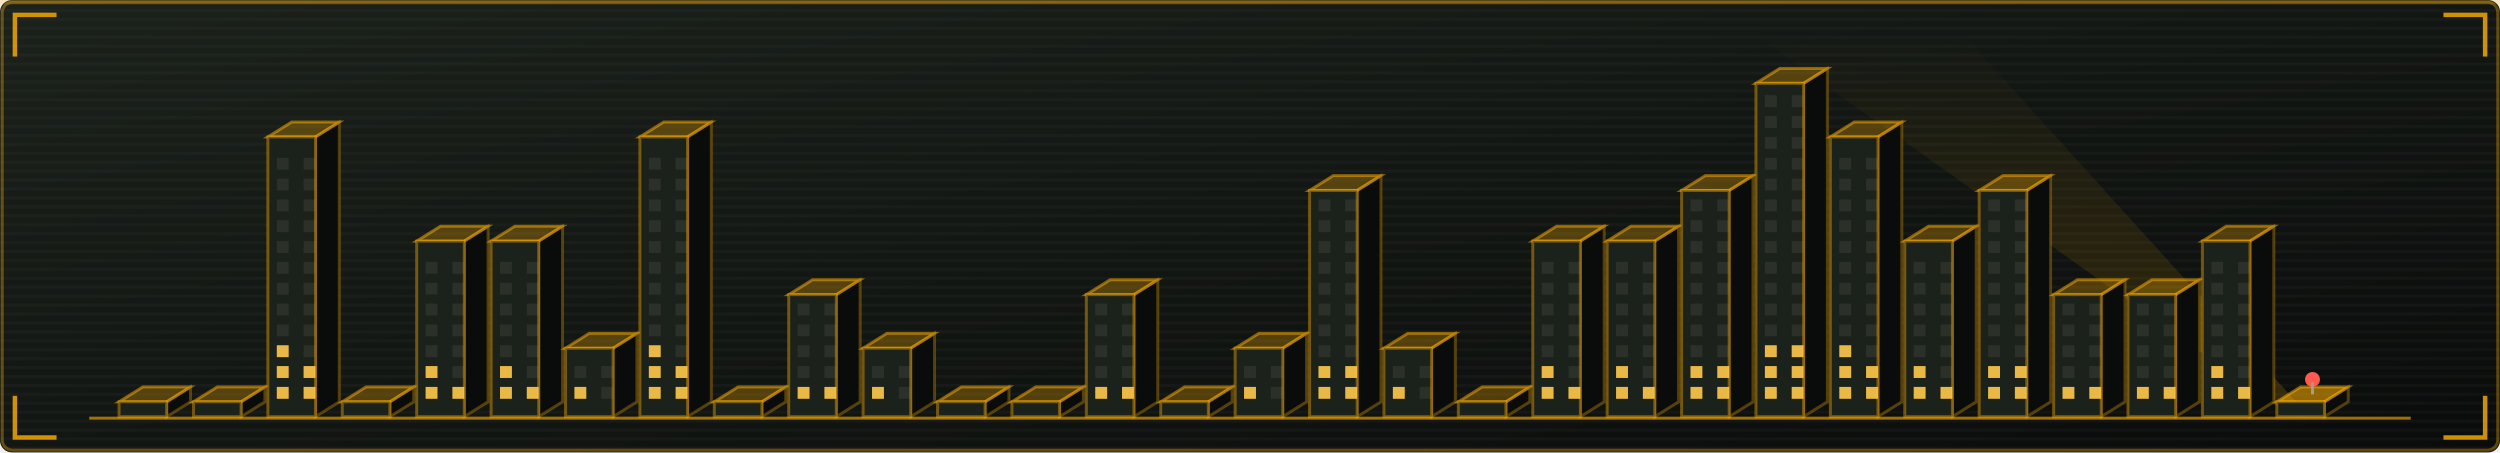
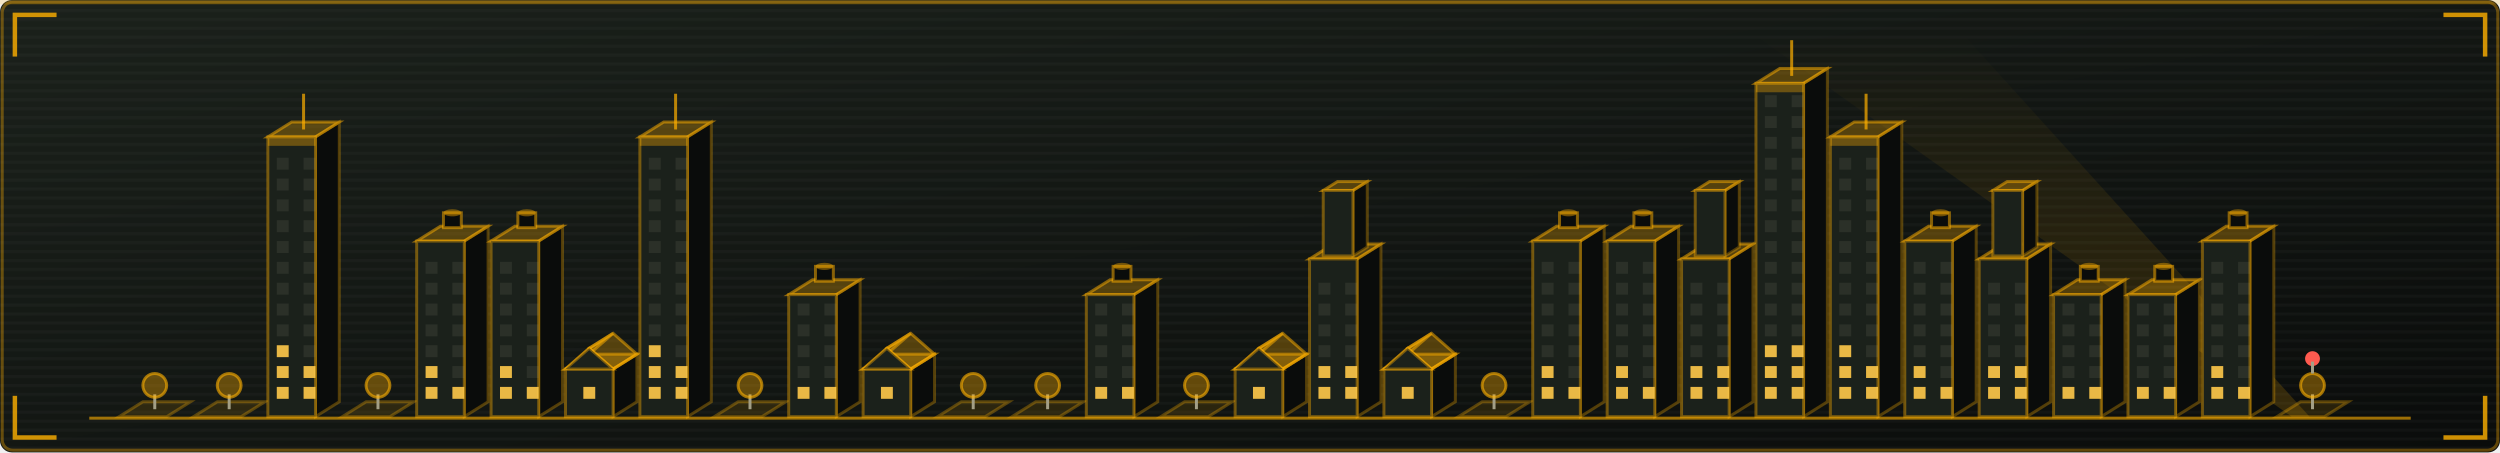
<svg xmlns="http://www.w3.org/2000/svg" viewBox="0 0 840 152" width="840" height="152" role="img" aria-labelledby="skyt skyd">
  <defs>
    <linearGradient id="skybg" x1="0" y1="0" x2="1" y2="1">
      <stop offset="0" stop-color="#1b211b" />
      <stop offset="1" stop-color="#0a0c0b" />
    </linearGradient>
  </defs>
  <style>
    .mono{font-family:ui-monospace,SFMono-Regular,Menlo,Consolas,"DejaVu Sans Mono",monospace}
    .lbl{font-size:9.5px;letter-spacing:1.6px;fill:#a39f86}
    .big{font-size:31px;font-weight:700;fill:#ece6d4}
    .med{font-size:15px;font-weight:700;fill:#ece6d4}
    .sm{font-size:11px;fill:#ece6d4}
    .dim{font-size:11px;fill:#a39f86}
    
    .pulse{animation:pulse 3.4s ease-in-out infinite}
    @keyframes pulse{0%,100%{opacity:1}50%{opacity:.62}}
    .win{fill:#a39f86;fill-opacity:0.12}
    .on{fill:#ffc94a;fill-opacity:0.9}
    
    .tw{animation:rise 1.1s cubic-bezier(.2,.8,.2,1) both;transform-box:fill-box;transform-origin:50% 100%}
    .fl{animation:flick 3.2s steps(1) infinite}
    .beacon{animation:blinkb 1.3s ease-in-out infinite}
    @keyframes rise{from{transform:scaleY(0.02);opacity:0}to{transform:scaleY(1);opacity:1}}
    @keyframes flick{0%,70%{fill-opacity:.9}72%,78%{fill-opacity:.15}80%,100%{fill-opacity:.9}}
    @keyframes blinkb{0%,100%{opacity:1}50%{opacity:.1}}
</style>
  <rect width="840" height="152" rx="4" fill="url(#skybg)" />
  <rect x="0.75" y="0.75" width="838.5" height="150.5" rx="3.5" fill="none" stroke="#ffb000" stroke-opacity="0.35" />
  <defs>
    <pattern id="skyscan" width="4" height="3" patternUnits="userSpaceOnUse">
      <rect width="4" height="1" fill="#ffffff" opacity="0.025" />
    </pattern>
  </defs>
  <rect width="840" height="152" rx="4" fill="url(#skyscan)" />
  <rect x="0" y="0" width="840" height="1.5" fill="#ffb000" opacity="0.18">
    <animate attributeName="y" values="0;152;152" keyTimes="0;0.6;1" dur="7s" repeatCount="indefinite" />
  </rect>
  <path d="M5 19V5H19M821 5H835V19M835 133V147H821M19 147H5V133" fill="none" stroke="#ffb000" stroke-width="1.5" stroke-opacity="0.8" />
  <defs>
    <linearGradient id="skyBeam" x1="0" y1="1" x2="0" y2="0">
      <stop offset="0" stop-color="#ffb000" stop-opacity="0.35" />
      <stop offset="1" stop-color="#ffb000" stop-opacity="0" />
    </linearGradient>
  </defs>
  <polygon points="770,140 776,140 660,12 590,12" fill="url(#skyBeam)" opacity="0.5">
    <animateTransform attributeName="transform" type="rotate" values="-22 773 140;30 773 140;-22 773 140" dur="11s" repeatCount="indefinite" calcMode="spline" keySplines="0.45 0 0.55 1;0.45 0 0.55 1" />
  </polygon>
  <g class="tw" style="animation-delay:0.00s">
-     <path d="M56 140V135l8 -5V135Z" fill="#0a0c0b" stroke="#ffb000" stroke-opacity="0.3" />
-     <path d="M40 135l8 -5h16l-8 5Z" fill="#ffb000" fill-opacity="0.28" stroke="#ffb000" stroke-opacity="0.5" />
-     <rect x="40" y="135" width="16" height="5" fill="#1b211b" stroke="#ffb000" stroke-opacity="0.4" />
+     <path d="M40 140l8 -5h16l-8 5Z" fill="#ffb000" fill-opacity="0.12" stroke="#ffb000" stroke-opacity="0.3" />
+     <line x1="52" y1="137.5" x2="52" y2="132.5" stroke="#a39f86" />
+     <circle cx="52" cy="129.5" r="4" fill="#ffb000" fill-opacity="0.35" stroke="#ffb000" stroke-opacity="0.6" />
  </g>
  <g class="tw" style="animation-delay:0.04s">
-     <path d="M81 140V135l8 -5V135Z" fill="#0a0c0b" stroke="#ffb000" stroke-opacity="0.3" />
-     <path d="M65 135l8 -5h16l-8 5Z" fill="#ffb000" fill-opacity="0.28" stroke="#ffb000" stroke-opacity="0.5" />
-     <rect x="65" y="135" width="16" height="5" fill="#1b211b" stroke="#ffb000" stroke-opacity="0.4" />
+     <path d="M65 140l8 -5h16l-8 5Z" fill="#ffb000" fill-opacity="0.12" stroke="#ffb000" stroke-opacity="0.3" />
+     <line x1="77" y1="137.5" x2="77" y2="132.5" stroke="#a39f86" />
+     <circle cx="77" cy="129.5" r="4" fill="#ffb000" fill-opacity="0.35" stroke="#ffb000" stroke-opacity="0.6" />
  </g>
  <g class="tw" style="animation-delay:0.08s">
    <path d="M106 140V46l8 -5V135Z" fill="#0a0c0b" stroke="#ffb000" stroke-opacity="0.3" />
    <path d="M90 46l8 -5h16l-8 5Z" fill="#ffb000" fill-opacity="0.28" stroke="#ffb000" stroke-opacity="0.5" />
    <rect x="90" y="46" width="16" height="94" fill="#1b211b" stroke="#ffb000" stroke-opacity="0.4" />
+     <rect x="90" y="46" width="16" height="3" fill="#ffb000" fill-opacity="0.35" />
+     <line x1="102" y1="43.5" x2="102" y2="31.5" stroke="#ffb000" stroke-opacity="0.7" />
    <rect class="win on" x="93" y="130" width="4" height="4" style="animation-delay:0.74s" />
    <rect class="win on" x="102" y="130" width="4" height="4" style="animation-delay:0.74s" />
    <rect class="win on" x="93" y="123" width="4" height="4" style="animation-delay:1.34s" />
    <rect class="win on" x="102" y="123" width="4" height="4" style="animation-delay:1.34s" />
    <rect class="win on" x="93" y="116" width="4" height="4" style="animation-delay:1.94s" />
    <rect class="win" x="102" y="116" width="4" height="4" />
    <rect class="win" x="93" y="109" width="4" height="4" />
    <rect class="win" x="102" y="109" width="4" height="4" />
    <rect class="win" x="93" y="102" width="4" height="4" />
    <rect class="win" x="102" y="102" width="4" height="4" />
    <rect class="win" x="93" y="95" width="4" height="4" />
    <rect class="win" x="102" y="95" width="4" height="4" />
    <rect class="win" x="93" y="88" width="4" height="4" />
    <rect class="win" x="102" y="88" width="4" height="4" />
    <rect class="win" x="93" y="81" width="4" height="4" />
    <rect class="win" x="102" y="81" width="4" height="4" />
    <rect class="win" x="93" y="74" width="4" height="4" />
    <rect class="win" x="102" y="74" width="4" height="4" />
    <rect class="win" x="93" y="67" width="4" height="4" />
    <rect class="win" x="102" y="67" width="4" height="4" />
    <rect class="win" x="93" y="60" width="4" height="4" />
    <rect class="win" x="102" y="60" width="4" height="4" />
    <rect class="win" x="93" y="53" width="4" height="4" />
    <rect class="win" x="102" y="53" width="4" height="4" />
  </g>
  <g class="tw" style="animation-delay:0.12s">
-     <path d="M131 140V135l8 -5V135Z" fill="#0a0c0b" stroke="#ffb000" stroke-opacity="0.3" />
-     <path d="M115 135l8 -5h16l-8 5Z" fill="#ffb000" fill-opacity="0.28" stroke="#ffb000" stroke-opacity="0.5" />
-     <rect x="115" y="135" width="16" height="5" fill="#1b211b" stroke="#ffb000" stroke-opacity="0.4" />
+     <path d="M115 140l8 -5h16l-8 5Z" fill="#ffb000" fill-opacity="0.12" stroke="#ffb000" stroke-opacity="0.3" />
+     <line x1="127" y1="137.5" x2="127" y2="132.5" stroke="#a39f86" />
+     <circle cx="127" cy="129.5" r="4" fill="#ffb000" fill-opacity="0.35" stroke="#ffb000" stroke-opacity="0.6" />
  </g>
  <g class="tw" style="animation-delay:0.16s">
    <path d="M156 140V81l8 -5V135Z" fill="#0a0c0b" stroke="#ffb000" stroke-opacity="0.3" />
    <path d="M140 81l8 -5h16l-8 5Z" fill="#ffb000" fill-opacity="0.28" stroke="#ffb000" stroke-opacity="0.5" />
    <rect x="140" y="81" width="16" height="59" fill="#1b211b" stroke="#ffb000" stroke-opacity="0.4" />
+     <rect x="149" y="71.5" width="6" height="5" fill="#0a0c0b" stroke="#ffb000" stroke-opacity="0.5" />
+     <ellipse cx="152" cy="71.5" rx="3" ry="1.2" fill="#ffb000" fill-opacity="0.4" />
    <rect class="win on" x="143" y="130" width="4" height="4" style="animation-delay:1.48s" />
    <rect class="win on fl" x="152" y="130" width="4" height="4" style="animation-delay:1.48s" />
    <rect class="win on fl" x="143" y="123" width="4" height="4" style="animation-delay:2.08s" />
    <rect class="win" x="152" y="123" width="4" height="4" />
    <rect class="win" x="143" y="116" width="4" height="4" />
    <rect class="win" x="152" y="116" width="4" height="4" />
    <rect class="win" x="143" y="109" width="4" height="4" />
    <rect class="win" x="152" y="109" width="4" height="4" />
    <rect class="win" x="143" y="102" width="4" height="4" />
    <rect class="win" x="152" y="102" width="4" height="4" />
    <rect class="win" x="143" y="95" width="4" height="4" />
    <rect class="win" x="152" y="95" width="4" height="4" />
    <rect class="win" x="143" y="88" width="4" height="4" />
    <rect class="win" x="152" y="88" width="4" height="4" />
  </g>
  <g class="tw" style="animation-delay:0.20s">
    <path d="M181 140V81l8 -5V135Z" fill="#0a0c0b" stroke="#ffb000" stroke-opacity="0.3" />
    <path d="M165 81l8 -5h16l-8 5Z" fill="#ffb000" fill-opacity="0.28" stroke="#ffb000" stroke-opacity="0.5" />
    <rect x="165" y="81" width="16" height="59" fill="#1b211b" stroke="#ffb000" stroke-opacity="0.4" />
+     <rect x="174" y="71.5" width="6" height="5" fill="#0a0c0b" stroke="#ffb000" stroke-opacity="0.5" />
+     <ellipse cx="177" cy="71.5" rx="3" ry="1.2" fill="#ffb000" fill-opacity="0.4" />
    <rect class="win on fl" x="168" y="130" width="4" height="4" style="animation-delay:1.85s" />
    <rect class="win on" x="177" y="130" width="4" height="4" style="animation-delay:1.85s" />
    <rect class="win on" x="168" y="123" width="4" height="4" style="animation-delay:2.45s" />
    <rect class="win" x="177" y="123" width="4" height="4" />
    <rect class="win" x="168" y="116" width="4" height="4" />
    <rect class="win" x="177" y="116" width="4" height="4" />
    <rect class="win" x="168" y="109" width="4" height="4" />
    <rect class="win" x="177" y="109" width="4" height="4" />
    <rect class="win" x="168" y="102" width="4" height="4" />
    <rect class="win" x="177" y="102" width="4" height="4" />
    <rect class="win" x="168" y="95" width="4" height="4" />
    <rect class="win" x="177" y="95" width="4" height="4" />
    <rect class="win" x="168" y="88" width="4" height="4" />
    <rect class="win" x="177" y="88" width="4" height="4" />
  </g>
  <g class="tw" style="animation-delay:0.24s">
-     <path d="M206 140V117l8 -5V135Z" fill="#0a0c0b" stroke="#ffb000" stroke-opacity="0.3" />
-     <path d="M190 117l8 -5h16l-8 5Z" fill="#ffb000" fill-opacity="0.28" stroke="#ffb000" stroke-opacity="0.5" />
-     <rect x="190" y="117" width="16" height="23" fill="#1b211b" stroke="#ffb000" stroke-opacity="0.4" />
-     <rect class="win on" x="193" y="130" width="4" height="4" style="animation-delay:2.22s" />
-     <rect class="win" x="202" y="130" width="4" height="4" />
-     <rect class="win" x="193" y="123" width="4" height="4" />
-     <rect class="win" x="202" y="123" width="4" height="4" />
+     <path d="M206 140V124l8 -5V135Z" fill="#0a0c0b" stroke="#ffb000" stroke-opacity="0.3" />
+     <path d="M190 124l8 -5h16l-8 5Z" fill="#ffb000" fill-opacity="0.28" stroke="#ffb000" stroke-opacity="0.5" />
+     <rect x="190" y="124" width="16" height="16" fill="#1b211b" stroke="#ffb000" stroke-opacity="0.4" />
+     <path d="M190 124L198 117l8 -5L198 119Z" fill="#ffb000" fill-opacity="0.28" stroke="#ffb000" stroke-opacity="0.5" />
+     <path d="M198 117L206 124l8 -5L206 112Z" fill="#ffb000" fill-opacity="0.28" stroke="#ffb000" stroke-opacity="0.5" />
+     <path d="M190 124L198 117L206 124Z" fill="#1b211b" stroke="#ffb000" stroke-opacity="0.4" />
+     <rect class="win on" x="196" y="130" width="4" height="4" style="animation-delay:2.22s" />
  </g>
  <g class="tw" style="animation-delay:0.28s">
    <path d="M231 140V46l8 -5V135Z" fill="#0a0c0b" stroke="#ffb000" stroke-opacity="0.3" />
    <path d="M215 46l8 -5h16l-8 5Z" fill="#ffb000" fill-opacity="0.28" stroke="#ffb000" stroke-opacity="0.5" />
    <rect x="215" y="46" width="16" height="94" fill="#1b211b" stroke="#ffb000" stroke-opacity="0.4" />
+     <rect x="215" y="46" width="16" height="3" fill="#ffb000" fill-opacity="0.35" />
+     <line x1="227" y1="43.5" x2="227" y2="31.5" stroke="#ffb000" stroke-opacity="0.7" />
    <rect class="win on" x="218" y="130" width="4" height="4" style="animation-delay:2.59s" />
    <rect class="win on" x="227" y="130" width="4" height="4" style="animation-delay:2.59s" />
    <rect class="win on" x="218" y="123" width="4" height="4" style="animation-delay:0.19s" />
    <rect class="win on" x="227" y="123" width="4" height="4" style="animation-delay:0.19s" />
    <rect class="win on" x="218" y="116" width="4" height="4" style="animation-delay:0.79s" />
    <rect class="win" x="227" y="116" width="4" height="4" />
    <rect class="win" x="218" y="109" width="4" height="4" />
    <rect class="win" x="227" y="109" width="4" height="4" />
    <rect class="win" x="218" y="102" width="4" height="4" />
    <rect class="win" x="227" y="102" width="4" height="4" />
    <rect class="win" x="218" y="95" width="4" height="4" />
    <rect class="win" x="227" y="95" width="4" height="4" />
    <rect class="win" x="218" y="88" width="4" height="4" />
    <rect class="win" x="227" y="88" width="4" height="4" />
    <rect class="win" x="218" y="81" width="4" height="4" />
    <rect class="win" x="227" y="81" width="4" height="4" />
    <rect class="win" x="218" y="74" width="4" height="4" />
    <rect class="win" x="227" y="74" width="4" height="4" />
    <rect class="win" x="218" y="67" width="4" height="4" />
    <rect class="win" x="227" y="67" width="4" height="4" />
    <rect class="win" x="218" y="60" width="4" height="4" />
    <rect class="win" x="227" y="60" width="4" height="4" />
    <rect class="win" x="218" y="53" width="4" height="4" />
    <rect class="win" x="227" y="53" width="4" height="4" />
  </g>
  <g class="tw" style="animation-delay:0.32s">
-     <path d="M256 140V135l8 -5V135Z" fill="#0a0c0b" stroke="#ffb000" stroke-opacity="0.3" />
-     <path d="M240 135l8 -5h16l-8 5Z" fill="#ffb000" fill-opacity="0.28" stroke="#ffb000" stroke-opacity="0.5" />
-     <rect x="240" y="135" width="16" height="5" fill="#1b211b" stroke="#ffb000" stroke-opacity="0.4" />
+     <path d="M240 140l8 -5h16l-8 5Z" fill="#ffb000" fill-opacity="0.12" stroke="#ffb000" stroke-opacity="0.3" />
+     <line x1="252" y1="137.5" x2="252" y2="132.5" stroke="#a39f86" />
+     <circle cx="252" cy="129.5" r="4" fill="#ffb000" fill-opacity="0.35" stroke="#ffb000" stroke-opacity="0.6" />
  </g>
  <g class="tw" style="animation-delay:0.36s">
    <path d="M281 140V99l8 -5V135Z" fill="#0a0c0b" stroke="#ffb000" stroke-opacity="0.3" />
    <path d="M265 99l8 -5h16l-8 5Z" fill="#ffb000" fill-opacity="0.28" stroke="#ffb000" stroke-opacity="0.5" />
    <rect x="265" y="99" width="16" height="41" fill="#1b211b" stroke="#ffb000" stroke-opacity="0.4" />
+     <rect x="274" y="89.5" width="6" height="5" fill="#0a0c0b" stroke="#ffb000" stroke-opacity="0.5" />
+     <ellipse cx="277" cy="89.5" rx="3" ry="1.2" fill="#ffb000" fill-opacity="0.4" />
    <rect class="win on" x="268" y="130" width="4" height="4" style="animation-delay:0.33s" />
    <rect class="win on fl" x="277" y="130" width="4" height="4" style="animation-delay:0.33s" />
    <rect class="win" x="268" y="123" width="4" height="4" />
    <rect class="win" x="277" y="123" width="4" height="4" />
    <rect class="win" x="268" y="116" width="4" height="4" />
    <rect class="win" x="277" y="116" width="4" height="4" />
    <rect class="win" x="268" y="109" width="4" height="4" />
    <rect class="win" x="277" y="109" width="4" height="4" />
    <rect class="win" x="268" y="102" width="4" height="4" />
    <rect class="win" x="277" y="102" width="4" height="4" />
  </g>
  <g class="tw" style="animation-delay:0.40s">
-     <path d="M306 140V117l8 -5V135Z" fill="#0a0c0b" stroke="#ffb000" stroke-opacity="0.3" />
-     <path d="M290 117l8 -5h16l-8 5Z" fill="#ffb000" fill-opacity="0.28" stroke="#ffb000" stroke-opacity="0.5" />
-     <rect x="290" y="117" width="16" height="23" fill="#1b211b" stroke="#ffb000" stroke-opacity="0.4" />
-     <rect class="win on fl" x="293" y="130" width="4" height="4" style="animation-delay:0.70s" />
-     <rect class="win" x="302" y="130" width="4" height="4" />
-     <rect class="win" x="293" y="123" width="4" height="4" />
-     <rect class="win" x="302" y="123" width="4" height="4" />
+     <path d="M306 140V124l8 -5V135Z" fill="#0a0c0b" stroke="#ffb000" stroke-opacity="0.3" />
+     <path d="M290 124l8 -5h16l-8 5Z" fill="#ffb000" fill-opacity="0.28" stroke="#ffb000" stroke-opacity="0.5" />
+     <rect x="290" y="124" width="16" height="16" fill="#1b211b" stroke="#ffb000" stroke-opacity="0.4" />
+     <path d="M290 124L298 117l8 -5L298 119Z" fill="#ffb000" fill-opacity="0.28" stroke="#ffb000" stroke-opacity="0.5" />
+     <path d="M298 117L306 124l8 -5L306 112Z" fill="#ffb000" fill-opacity="0.28" stroke="#ffb000" stroke-opacity="0.5" />
+     <path d="M290 124L298 117L306 124Z" fill="#1b211b" stroke="#ffb000" stroke-opacity="0.4" />
+     <rect class="win on fl" x="296" y="130" width="4" height="4" style="animation-delay:0.70s" />
  </g>
  <g class="tw" style="animation-delay:0.44s">
-     <path d="M331 140V135l8 -5V135Z" fill="#0a0c0b" stroke="#ffb000" stroke-opacity="0.3" />
-     <path d="M315 135l8 -5h16l-8 5Z" fill="#ffb000" fill-opacity="0.28" stroke="#ffb000" stroke-opacity="0.5" />
-     <rect x="315" y="135" width="16" height="5" fill="#1b211b" stroke="#ffb000" stroke-opacity="0.4" />
+     <path d="M315 140l8 -5h16l-8 5Z" fill="#ffb000" fill-opacity="0.12" stroke="#ffb000" stroke-opacity="0.3" />
+     <line x1="327" y1="137.5" x2="327" y2="132.5" stroke="#a39f86" />
+     <circle cx="327" cy="129.5" r="4" fill="#ffb000" fill-opacity="0.35" stroke="#ffb000" stroke-opacity="0.6" />
  </g>
  <g class="tw" style="animation-delay:0.48s">
-     <path d="M356 140V135l8 -5V135Z" fill="#0a0c0b" stroke="#ffb000" stroke-opacity="0.3" />
-     <path d="M340 135l8 -5h16l-8 5Z" fill="#ffb000" fill-opacity="0.28" stroke="#ffb000" stroke-opacity="0.5" />
-     <rect x="340" y="135" width="16" height="5" fill="#1b211b" stroke="#ffb000" stroke-opacity="0.4" />
+     <path d="M340 140l8 -5h16l-8 5Z" fill="#ffb000" fill-opacity="0.12" stroke="#ffb000" stroke-opacity="0.3" />
+     <line x1="352" y1="137.5" x2="352" y2="132.5" stroke="#a39f86" />
+     <circle cx="352" cy="129.5" r="4" fill="#ffb000" fill-opacity="0.35" stroke="#ffb000" stroke-opacity="0.6" />
  </g>
  <g class="tw" style="animation-delay:0.52s">
    <path d="M381 140V99l8 -5V135Z" fill="#0a0c0b" stroke="#ffb000" stroke-opacity="0.3" />
    <path d="M365 99l8 -5h16l-8 5Z" fill="#ffb000" fill-opacity="0.28" stroke="#ffb000" stroke-opacity="0.5" />
    <rect x="365" y="99" width="16" height="41" fill="#1b211b" stroke="#ffb000" stroke-opacity="0.4" />
+     <rect x="374" y="89.5" width="6" height="5" fill="#0a0c0b" stroke="#ffb000" stroke-opacity="0.5" />
+     <ellipse cx="377" cy="89.5" rx="3" ry="1.2" fill="#ffb000" fill-opacity="0.4" />
    <rect class="win on" x="368" y="130" width="4" height="4" style="animation-delay:1.81s" />
    <rect class="win on" x="377" y="130" width="4" height="4" style="animation-delay:1.81s" />
    <rect class="win" x="368" y="123" width="4" height="4" />
    <rect class="win" x="377" y="123" width="4" height="4" />
    <rect class="win" x="368" y="116" width="4" height="4" />
    <rect class="win" x="377" y="116" width="4" height="4" />
    <rect class="win" x="368" y="109" width="4" height="4" />
    <rect class="win" x="377" y="109" width="4" height="4" />
    <rect class="win" x="368" y="102" width="4" height="4" />
    <rect class="win" x="377" y="102" width="4" height="4" />
  </g>
  <g class="tw" style="animation-delay:0.56s">
-     <path d="M406 140V135l8 -5V135Z" fill="#0a0c0b" stroke="#ffb000" stroke-opacity="0.3" />
-     <path d="M390 135l8 -5h16l-8 5Z" fill="#ffb000" fill-opacity="0.28" stroke="#ffb000" stroke-opacity="0.5" />
-     <rect x="390" y="135" width="16" height="5" fill="#1b211b" stroke="#ffb000" stroke-opacity="0.4" />
+     <path d="M390 140l8 -5h16l-8 5Z" fill="#ffb000" fill-opacity="0.12" stroke="#ffb000" stroke-opacity="0.3" />
+     <line x1="402" y1="137.5" x2="402" y2="132.5" stroke="#a39f86" />
+     <circle cx="402" cy="129.5" r="4" fill="#ffb000" fill-opacity="0.35" stroke="#ffb000" stroke-opacity="0.6" />
  </g>
  <g class="tw" style="animation-delay:0.60s">
-     <path d="M431 140V117l8 -5V135Z" fill="#0a0c0b" stroke="#ffb000" stroke-opacity="0.3" />
-     <path d="M415 117l8 -5h16l-8 5Z" fill="#ffb000" fill-opacity="0.28" stroke="#ffb000" stroke-opacity="0.5" />
-     <rect x="415" y="117" width="16" height="23" fill="#1b211b" stroke="#ffb000" stroke-opacity="0.4" />
-     <rect class="win on fl" x="418" y="130" width="4" height="4" style="animation-delay:2.55s" />
-     <rect class="win" x="427" y="130" width="4" height="4" />
-     <rect class="win" x="418" y="123" width="4" height="4" />
-     <rect class="win" x="427" y="123" width="4" height="4" />
+     <path d="M431 140V124l8 -5V135Z" fill="#0a0c0b" stroke="#ffb000" stroke-opacity="0.3" />
+     <path d="M415 124l8 -5h16l-8 5Z" fill="#ffb000" fill-opacity="0.28" stroke="#ffb000" stroke-opacity="0.5" />
+     <rect x="415" y="124" width="16" height="16" fill="#1b211b" stroke="#ffb000" stroke-opacity="0.4" />
+     <path d="M415 124L423 117l8 -5L423 119Z" fill="#ffb000" fill-opacity="0.28" stroke="#ffb000" stroke-opacity="0.5" />
+     <path d="M423 117L431 124l8 -5L431 112Z" fill="#ffb000" fill-opacity="0.28" stroke="#ffb000" stroke-opacity="0.5" />
+     <path d="M415 124L423 117L431 124Z" fill="#1b211b" stroke="#ffb000" stroke-opacity="0.4" />
+     <rect class="win on fl" x="421" y="130" width="4" height="4" style="animation-delay:2.55s" />
  </g>
  <g class="tw" style="animation-delay:0.64s">
-     <path d="M456 140V64l8 -5V135Z" fill="#0a0c0b" stroke="#ffb000" stroke-opacity="0.3" />
-     <path d="M440 64l8 -5h16l-8 5Z" fill="#ffb000" fill-opacity="0.28" stroke="#ffb000" stroke-opacity="0.5" />
-     <rect x="440" y="64" width="16" height="76" fill="#1b211b" stroke="#ffb000" stroke-opacity="0.4" />
+     <path d="M456 140V87l8 -5V135Z" fill="#0a0c0b" stroke="#ffb000" stroke-opacity="0.3" />
+     <path d="M440 87l8 -5h16l-8 5Z" fill="#ffb000" fill-opacity="0.28" stroke="#ffb000" stroke-opacity="0.5" />
+     <rect x="440" y="87" width="16" height="53" fill="#1b211b" stroke="#ffb000" stroke-opacity="0.4" />
+     <path d="M454.6 86V64l4.8 -3V83Z" fill="#0a0c0b" stroke="#ffb000" stroke-opacity="0.3" />
+     <path d="M444.6 64l4.8 -3h10l-4.8 3Z" fill="#ffb000" fill-opacity="0.28" stroke="#ffb000" stroke-opacity="0.5" />
+     <rect x="444.6" y="64" width="10" height="22" fill="#1b211b" stroke="#ffb000" stroke-opacity="0.4" />
    <rect class="win on" x="443" y="130" width="4" height="4" style="animation-delay:2.92s" />
    <rect class="win on" x="452" y="130" width="4" height="4" style="animation-delay:2.92s" />
    <rect class="win on" x="443" y="123" width="4" height="4" style="animation-delay:0.52s" />
    <rect class="win on" x="452" y="123" width="4" height="4" style="animation-delay:0.52s" />
    <rect class="win" x="443" y="116" width="4" height="4" />
    <rect class="win" x="452" y="116" width="4" height="4" />
    <rect class="win" x="443" y="109" width="4" height="4" />
    <rect class="win" x="452" y="109" width="4" height="4" />
    <rect class="win" x="443" y="102" width="4" height="4" />
    <rect class="win" x="452" y="102" width="4" height="4" />
    <rect class="win" x="443" y="95" width="4" height="4" />
    <rect class="win" x="452" y="95" width="4" height="4" />
-     <rect class="win" x="443" y="88" width="4" height="4" />
-     <rect class="win" x="452" y="88" width="4" height="4" />
-     <rect class="win" x="443" y="81" width="4" height="4" />
-     <rect class="win" x="452" y="81" width="4" height="4" />
-     <rect class="win" x="443" y="74" width="4" height="4" />
-     <rect class="win" x="452" y="74" width="4" height="4" />
-     <rect class="win" x="443" y="67" width="4" height="4" />
-     <rect class="win" x="452" y="67" width="4" height="4" />
  </g>
  <g class="tw" style="animation-delay:0.68s">
-     <path d="M481 140V117l8 -5V135Z" fill="#0a0c0b" stroke="#ffb000" stroke-opacity="0.3" />
-     <path d="M465 117l8 -5h16l-8 5Z" fill="#ffb000" fill-opacity="0.28" stroke="#ffb000" stroke-opacity="0.5" />
-     <rect x="465" y="117" width="16" height="23" fill="#1b211b" stroke="#ffb000" stroke-opacity="0.4" />
-     <rect class="win on" x="468" y="130" width="4" height="4" style="animation-delay:0.29s" />
-     <rect class="win" x="477" y="130" width="4" height="4" />
-     <rect class="win" x="468" y="123" width="4" height="4" />
-     <rect class="win" x="477" y="123" width="4" height="4" />
+     <path d="M481 140V124l8 -5V135Z" fill="#0a0c0b" stroke="#ffb000" stroke-opacity="0.3" />
+     <path d="M465 124l8 -5h16l-8 5Z" fill="#ffb000" fill-opacity="0.28" stroke="#ffb000" stroke-opacity="0.5" />
+     <rect x="465" y="124" width="16" height="16" fill="#1b211b" stroke="#ffb000" stroke-opacity="0.4" />
+     <path d="M465 124L473 117l8 -5L473 119Z" fill="#ffb000" fill-opacity="0.28" stroke="#ffb000" stroke-opacity="0.5" />
+     <path d="M473 117L481 124l8 -5L481 112Z" fill="#ffb000" fill-opacity="0.28" stroke="#ffb000" stroke-opacity="0.5" />
+     <path d="M465 124L473 117L481 124Z" fill="#1b211b" stroke="#ffb000" stroke-opacity="0.4" />
+     <rect class="win on" x="471" y="130" width="4" height="4" style="animation-delay:0.29s" />
  </g>
  <g class="tw" style="animation-delay:0.72s">
-     <path d="M506 140V135l8 -5V135Z" fill="#0a0c0b" stroke="#ffb000" stroke-opacity="0.3" />
-     <path d="M490 135l8 -5h16l-8 5Z" fill="#ffb000" fill-opacity="0.28" stroke="#ffb000" stroke-opacity="0.5" />
-     <rect x="490" y="135" width="16" height="5" fill="#1b211b" stroke="#ffb000" stroke-opacity="0.4" />
+     <path d="M490 140l8 -5h16l-8 5Z" fill="#ffb000" fill-opacity="0.12" stroke="#ffb000" stroke-opacity="0.3" />
+     <line x1="502" y1="137.5" x2="502" y2="132.5" stroke="#a39f86" />
+     <circle cx="502" cy="129.5" r="4" fill="#ffb000" fill-opacity="0.35" stroke="#ffb000" stroke-opacity="0.6" />
  </g>
  <g class="tw" style="animation-delay:0.76s">
    <path d="M531 140V81l8 -5V135Z" fill="#0a0c0b" stroke="#ffb000" stroke-opacity="0.3" />
    <path d="M515 81l8 -5h16l-8 5Z" fill="#ffb000" fill-opacity="0.28" stroke="#ffb000" stroke-opacity="0.5" />
    <rect x="515" y="81" width="16" height="59" fill="#1b211b" stroke="#ffb000" stroke-opacity="0.4" />
+     <rect x="524" y="71.5" width="6" height="5" fill="#0a0c0b" stroke="#ffb000" stroke-opacity="0.5" />
+     <ellipse cx="527" cy="71.5" rx="3" ry="1.2" fill="#ffb000" fill-opacity="0.4" />
    <rect class="win on" x="518" y="130" width="4" height="4" style="animation-delay:1.03s" />
    <rect class="win on fl" x="527" y="130" width="4" height="4" style="animation-delay:1.03s" />
    <rect class="win on fl" x="518" y="123" width="4" height="4" style="animation-delay:1.63s" />
    <rect class="win" x="527" y="123" width="4" height="4" />
    <rect class="win" x="518" y="116" width="4" height="4" />
    <rect class="win" x="527" y="116" width="4" height="4" />
    <rect class="win" x="518" y="109" width="4" height="4" />
    <rect class="win" x="527" y="109" width="4" height="4" />
    <rect class="win" x="518" y="102" width="4" height="4" />
    <rect class="win" x="527" y="102" width="4" height="4" />
    <rect class="win" x="518" y="95" width="4" height="4" />
    <rect class="win" x="527" y="95" width="4" height="4" />
    <rect class="win" x="518" y="88" width="4" height="4" />
    <rect class="win" x="527" y="88" width="4" height="4" />
  </g>
  <g class="tw" style="animation-delay:0.80s">
    <path d="M556 140V81l8 -5V135Z" fill="#0a0c0b" stroke="#ffb000" stroke-opacity="0.3" />
    <path d="M540 81l8 -5h16l-8 5Z" fill="#ffb000" fill-opacity="0.28" stroke="#ffb000" stroke-opacity="0.5" />
    <rect x="540" y="81" width="16" height="59" fill="#1b211b" stroke="#ffb000" stroke-opacity="0.4" />
+     <rect x="549" y="71.5" width="6" height="5" fill="#0a0c0b" stroke="#ffb000" stroke-opacity="0.5" />
+     <ellipse cx="552" cy="71.5" rx="3" ry="1.2" fill="#ffb000" fill-opacity="0.4" />
    <rect class="win on fl" x="543" y="130" width="4" height="4" style="animation-delay:1.40s" />
    <rect class="win on" x="552" y="130" width="4" height="4" style="animation-delay:1.40s" />
    <rect class="win on" x="543" y="123" width="4" height="4" style="animation-delay:2.00s" />
    <rect class="win" x="552" y="123" width="4" height="4" />
    <rect class="win" x="543" y="116" width="4" height="4" />
    <rect class="win" x="552" y="116" width="4" height="4" />
    <rect class="win" x="543" y="109" width="4" height="4" />
    <rect class="win" x="552" y="109" width="4" height="4" />
    <rect class="win" x="543" y="102" width="4" height="4" />
    <rect class="win" x="552" y="102" width="4" height="4" />
    <rect class="win" x="543" y="95" width="4" height="4" />
    <rect class="win" x="552" y="95" width="4" height="4" />
    <rect class="win" x="543" y="88" width="4" height="4" />
    <rect class="win" x="552" y="88" width="4" height="4" />
  </g>
  <g class="tw" style="animation-delay:0.84s">
-     <path d="M581 140V64l8 -5V135Z" fill="#0a0c0b" stroke="#ffb000" stroke-opacity="0.3" />
-     <path d="M565 64l8 -5h16l-8 5Z" fill="#ffb000" fill-opacity="0.28" stroke="#ffb000" stroke-opacity="0.5" />
-     <rect x="565" y="64" width="16" height="76" fill="#1b211b" stroke="#ffb000" stroke-opacity="0.4" />
+     <path d="M581 140V87l8 -5V135Z" fill="#0a0c0b" stroke="#ffb000" stroke-opacity="0.3" />
+     <path d="M565 87l8 -5h16l-8 5Z" fill="#ffb000" fill-opacity="0.28" stroke="#ffb000" stroke-opacity="0.5" />
+     <rect x="565" y="87" width="16" height="53" fill="#1b211b" stroke="#ffb000" stroke-opacity="0.4" />
+     <path d="M579.6 86V64l4.8 -3V83Z" fill="#0a0c0b" stroke="#ffb000" stroke-opacity="0.3" />
+     <path d="M569.6 64l4.8 -3h10l-4.8 3Z" fill="#ffb000" fill-opacity="0.28" stroke="#ffb000" stroke-opacity="0.5" />
+     <rect x="569.6" y="64" width="10" height="22" fill="#1b211b" stroke="#ffb000" stroke-opacity="0.4" />
    <rect class="win on" x="568" y="130" width="4" height="4" style="animation-delay:1.77s" />
    <rect class="win on" x="577" y="130" width="4" height="4" style="animation-delay:1.77s" />
    <rect class="win on" x="568" y="123" width="4" height="4" style="animation-delay:2.37s" />
    <rect class="win on" x="577" y="123" width="4" height="4" style="animation-delay:2.37s" />
    <rect class="win" x="568" y="116" width="4" height="4" />
    <rect class="win" x="577" y="116" width="4" height="4" />
    <rect class="win" x="568" y="109" width="4" height="4" />
    <rect class="win" x="577" y="109" width="4" height="4" />
    <rect class="win" x="568" y="102" width="4" height="4" />
    <rect class="win" x="577" y="102" width="4" height="4" />
    <rect class="win" x="568" y="95" width="4" height="4" />
    <rect class="win" x="577" y="95" width="4" height="4" />
-     <rect class="win" x="568" y="88" width="4" height="4" />
-     <rect class="win" x="577" y="88" width="4" height="4" />
-     <rect class="win" x="568" y="81" width="4" height="4" />
-     <rect class="win" x="577" y="81" width="4" height="4" />
-     <rect class="win" x="568" y="74" width="4" height="4" />
-     <rect class="win" x="577" y="74" width="4" height="4" />
-     <rect class="win" x="568" y="67" width="4" height="4" />
-     <rect class="win" x="577" y="67" width="4" height="4" />
  </g>
  <g class="tw" style="animation-delay:0.88s">
    <path d="M606 140V28l8 -5V135Z" fill="#0a0c0b" stroke="#ffb000" stroke-opacity="0.3" />
    <path d="M590 28l8 -5h16l-8 5Z" fill="#ffb000" fill-opacity="0.28" stroke="#ffb000" stroke-opacity="0.5" />
    <rect x="590" y="28" width="16" height="112" fill="#1b211b" stroke="#ffb000" stroke-opacity="0.4" />
+     <rect x="590" y="28" width="16" height="3" fill="#ffb000" fill-opacity="0.35" />
+     <line x1="602" y1="25.5" x2="602" y2="13.5" stroke="#ffb000" stroke-opacity="0.7" />
    <rect class="win on" x="593" y="130" width="4" height="4" style="animation-delay:2.14s" />
    <rect class="win on" x="602" y="130" width="4" height="4" style="animation-delay:2.14s" />
    <rect class="win on" x="593" y="123" width="4" height="4" style="animation-delay:2.74s" />
    <rect class="win on" x="602" y="123" width="4" height="4" style="animation-delay:2.74s" />
    <rect class="win on" x="593" y="116" width="4" height="4" style="animation-delay:0.34s" />
    <rect class="win on fl" x="602" y="116" width="4" height="4" style="animation-delay:0.34s" />
    <rect class="win" x="593" y="109" width="4" height="4" />
    <rect class="win" x="602" y="109" width="4" height="4" />
    <rect class="win" x="593" y="102" width="4" height="4" />
    <rect class="win" x="602" y="102" width="4" height="4" />
    <rect class="win" x="593" y="95" width="4" height="4" />
    <rect class="win" x="602" y="95" width="4" height="4" />
    <rect class="win" x="593" y="88" width="4" height="4" />
    <rect class="win" x="602" y="88" width="4" height="4" />
    <rect class="win" x="593" y="81" width="4" height="4" />
    <rect class="win" x="602" y="81" width="4" height="4" />
    <rect class="win" x="593" y="74" width="4" height="4" />
    <rect class="win" x="602" y="74" width="4" height="4" />
    <rect class="win" x="593" y="67" width="4" height="4" />
    <rect class="win" x="602" y="67" width="4" height="4" />
    <rect class="win" x="593" y="60" width="4" height="4" />
    <rect class="win" x="602" y="60" width="4" height="4" />
    <rect class="win" x="593" y="53" width="4" height="4" />
    <rect class="win" x="602" y="53" width="4" height="4" />
    <rect class="win" x="593" y="46" width="4" height="4" />
    <rect class="win" x="602" y="46" width="4" height="4" />
    <rect class="win" x="593" y="39" width="4" height="4" />
    <rect class="win" x="602" y="39" width="4" height="4" />
    <rect class="win" x="593" y="32" width="4" height="4" />
    <rect class="win" x="602" y="32" width="4" height="4" />
  </g>
  <g class="tw" style="animation-delay:0.92s">
    <path d="M631 140V46l8 -5V135Z" fill="#0a0c0b" stroke="#ffb000" stroke-opacity="0.3" />
    <path d="M615 46l8 -5h16l-8 5Z" fill="#ffb000" fill-opacity="0.28" stroke="#ffb000" stroke-opacity="0.5" />
    <rect x="615" y="46" width="16" height="94" fill="#1b211b" stroke="#ffb000" stroke-opacity="0.4" />
+     <rect x="615" y="46" width="16" height="3" fill="#ffb000" fill-opacity="0.35" />
+     <line x1="627" y1="43.5" x2="627" y2="31.5" stroke="#ffb000" stroke-opacity="0.7" />
    <rect class="win on" x="618" y="130" width="4" height="4" style="animation-delay:2.51s" />
    <rect class="win on" x="627" y="130" width="4" height="4" style="animation-delay:2.51s" />
    <rect class="win on" x="618" y="123" width="4" height="4" style="animation-delay:0.11s" />
    <rect class="win on fl" x="627" y="123" width="4" height="4" style="animation-delay:0.11s" />
    <rect class="win on fl" x="618" y="116" width="4" height="4" style="animation-delay:0.71s" />
    <rect class="win" x="627" y="116" width="4" height="4" />
    <rect class="win" x="618" y="109" width="4" height="4" />
    <rect class="win" x="627" y="109" width="4" height="4" />
    <rect class="win" x="618" y="102" width="4" height="4" />
    <rect class="win" x="627" y="102" width="4" height="4" />
    <rect class="win" x="618" y="95" width="4" height="4" />
    <rect class="win" x="627" y="95" width="4" height="4" />
    <rect class="win" x="618" y="88" width="4" height="4" />
    <rect class="win" x="627" y="88" width="4" height="4" />
    <rect class="win" x="618" y="81" width="4" height="4" />
    <rect class="win" x="627" y="81" width="4" height="4" />
    <rect class="win" x="618" y="74" width="4" height="4" />
    <rect class="win" x="627" y="74" width="4" height="4" />
    <rect class="win" x="618" y="67" width="4" height="4" />
    <rect class="win" x="627" y="67" width="4" height="4" />
    <rect class="win" x="618" y="60" width="4" height="4" />
    <rect class="win" x="627" y="60" width="4" height="4" />
    <rect class="win" x="618" y="53" width="4" height="4" />
    <rect class="win" x="627" y="53" width="4" height="4" />
  </g>
  <g class="tw" style="animation-delay:0.96s">
    <path d="M656 140V81l8 -5V135Z" fill="#0a0c0b" stroke="#ffb000" stroke-opacity="0.3" />
    <path d="M640 81l8 -5h16l-8 5Z" fill="#ffb000" fill-opacity="0.28" stroke="#ffb000" stroke-opacity="0.5" />
    <rect x="640" y="81" width="16" height="59" fill="#1b211b" stroke="#ffb000" stroke-opacity="0.4" />
+     <rect x="649" y="71.5" width="6" height="5" fill="#0a0c0b" stroke="#ffb000" stroke-opacity="0.5" />
+     <ellipse cx="652" cy="71.5" rx="3" ry="1.2" fill="#ffb000" fill-opacity="0.4" />
    <rect class="win on" x="643" y="130" width="4" height="4" style="animation-delay:2.88s" />
    <rect class="win on fl" x="652" y="130" width="4" height="4" style="animation-delay:2.88s" />
    <rect class="win on fl" x="643" y="123" width="4" height="4" style="animation-delay:0.48s" />
    <rect class="win" x="652" y="123" width="4" height="4" />
    <rect class="win" x="643" y="116" width="4" height="4" />
    <rect class="win" x="652" y="116" width="4" height="4" />
    <rect class="win" x="643" y="109" width="4" height="4" />
    <rect class="win" x="652" y="109" width="4" height="4" />
    <rect class="win" x="643" y="102" width="4" height="4" />
    <rect class="win" x="652" y="102" width="4" height="4" />
    <rect class="win" x="643" y="95" width="4" height="4" />
    <rect class="win" x="652" y="95" width="4" height="4" />
    <rect class="win" x="643" y="88" width="4" height="4" />
    <rect class="win" x="652" y="88" width="4" height="4" />
  </g>
  <g class="tw" style="animation-delay:1.00s">
-     <path d="M681 140V64l8 -5V135Z" fill="#0a0c0b" stroke="#ffb000" stroke-opacity="0.3" />
-     <path d="M665 64l8 -5h16l-8 5Z" fill="#ffb000" fill-opacity="0.28" stroke="#ffb000" stroke-opacity="0.5" />
-     <rect x="665" y="64" width="16" height="76" fill="#1b211b" stroke="#ffb000" stroke-opacity="0.4" />
+     <path d="M681 140V87l8 -5V135Z" fill="#0a0c0b" stroke="#ffb000" stroke-opacity="0.3" />
+     <path d="M665 87l8 -5h16l-8 5Z" fill="#ffb000" fill-opacity="0.28" stroke="#ffb000" stroke-opacity="0.5" />
+     <rect x="665" y="87" width="16" height="53" fill="#1b211b" stroke="#ffb000" stroke-opacity="0.4" />
+     <path d="M679.6 86V64l4.8 -3V83Z" fill="#0a0c0b" stroke="#ffb000" stroke-opacity="0.3" />
+     <path d="M669.6 64l4.8 -3h10l-4.8 3Z" fill="#ffb000" fill-opacity="0.28" stroke="#ffb000" stroke-opacity="0.5" />
+     <rect x="669.6" y="64" width="10" height="22" fill="#1b211b" stroke="#ffb000" stroke-opacity="0.4" />
    <rect class="win on fl" x="668" y="130" width="4" height="4" style="animation-delay:0.25s" />
    <rect class="win on" x="677" y="130" width="4" height="4" style="animation-delay:0.25s" />
    <rect class="win on" x="668" y="123" width="4" height="4" style="animation-delay:0.85s" />
    <rect class="win on" x="677" y="123" width="4" height="4" style="animation-delay:0.85s" />
    <rect class="win" x="668" y="116" width="4" height="4" />
    <rect class="win" x="677" y="116" width="4" height="4" />
    <rect class="win" x="668" y="109" width="4" height="4" />
    <rect class="win" x="677" y="109" width="4" height="4" />
    <rect class="win" x="668" y="102" width="4" height="4" />
    <rect class="win" x="677" y="102" width="4" height="4" />
    <rect class="win" x="668" y="95" width="4" height="4" />
    <rect class="win" x="677" y="95" width="4" height="4" />
-     <rect class="win" x="668" y="88" width="4" height="4" />
-     <rect class="win" x="677" y="88" width="4" height="4" />
-     <rect class="win" x="668" y="81" width="4" height="4" />
-     <rect class="win" x="677" y="81" width="4" height="4" />
-     <rect class="win" x="668" y="74" width="4" height="4" />
-     <rect class="win" x="677" y="74" width="4" height="4" />
-     <rect class="win" x="668" y="67" width="4" height="4" />
-     <rect class="win" x="677" y="67" width="4" height="4" />
  </g>
  <g class="tw" style="animation-delay:1.04s">
    <path d="M706 140V99l8 -5V135Z" fill="#0a0c0b" stroke="#ffb000" stroke-opacity="0.3" />
    <path d="M690 99l8 -5h16l-8 5Z" fill="#ffb000" fill-opacity="0.28" stroke="#ffb000" stroke-opacity="0.5" />
    <rect x="690" y="99" width="16" height="41" fill="#1b211b" stroke="#ffb000" stroke-opacity="0.4" />
+     <rect x="699" y="89.5" width="6" height="5" fill="#0a0c0b" stroke="#ffb000" stroke-opacity="0.5" />
+     <ellipse cx="702" cy="89.5" rx="3" ry="1.2" fill="#ffb000" fill-opacity="0.4" />
    <rect class="win on" x="693" y="130" width="4" height="4" style="animation-delay:0.62s" />
    <rect class="win on" x="702" y="130" width="4" height="4" style="animation-delay:0.62s" />
    <rect class="win" x="693" y="123" width="4" height="4" />
    <rect class="win" x="702" y="123" width="4" height="4" />
    <rect class="win" x="693" y="116" width="4" height="4" />
    <rect class="win" x="702" y="116" width="4" height="4" />
    <rect class="win" x="693" y="109" width="4" height="4" />
    <rect class="win" x="702" y="109" width="4" height="4" />
    <rect class="win" x="693" y="102" width="4" height="4" />
    <rect class="win" x="702" y="102" width="4" height="4" />
  </g>
  <g class="tw" style="animation-delay:1.08s">
    <path d="M731 140V99l8 -5V135Z" fill="#0a0c0b" stroke="#ffb000" stroke-opacity="0.3" />
    <path d="M715 99l8 -5h16l-8 5Z" fill="#ffb000" fill-opacity="0.28" stroke="#ffb000" stroke-opacity="0.5" />
    <rect x="715" y="99" width="16" height="41" fill="#1b211b" stroke="#ffb000" stroke-opacity="0.4" />
+     <rect x="724" y="89.5" width="6" height="5" fill="#0a0c0b" stroke="#ffb000" stroke-opacity="0.5" />
+     <ellipse cx="727" cy="89.5" rx="3" ry="1.2" fill="#ffb000" fill-opacity="0.4" />
    <rect class="win on" x="718" y="130" width="4" height="4" style="animation-delay:0.99s" />
    <rect class="win on" x="727" y="130" width="4" height="4" style="animation-delay:0.99s" />
    <rect class="win" x="718" y="123" width="4" height="4" />
    <rect class="win" x="727" y="123" width="4" height="4" />
    <rect class="win" x="718" y="116" width="4" height="4" />
    <rect class="win" x="727" y="116" width="4" height="4" />
    <rect class="win" x="718" y="109" width="4" height="4" />
    <rect class="win" x="727" y="109" width="4" height="4" />
    <rect class="win" x="718" y="102" width="4" height="4" />
    <rect class="win" x="727" y="102" width="4" height="4" />
  </g>
  <g class="tw" style="animation-delay:1.12s">
    <path d="M756 140V81l8 -5V135Z" fill="#0a0c0b" stroke="#ffb000" stroke-opacity="0.3" />
    <path d="M740 81l8 -5h16l-8 5Z" fill="#ffb000" fill-opacity="0.28" stroke="#ffb000" stroke-opacity="0.5" />
    <rect x="740" y="81" width="16" height="59" fill="#1b211b" stroke="#ffb000" stroke-opacity="0.4" />
+     <rect x="749" y="71.5" width="6" height="5" fill="#0a0c0b" stroke="#ffb000" stroke-opacity="0.5" />
+     <ellipse cx="752" cy="71.5" rx="3" ry="1.2" fill="#ffb000" fill-opacity="0.4" />
    <rect class="win on" x="743" y="130" width="4" height="4" style="animation-delay:1.36s" />
    <rect class="win on" x="752" y="130" width="4" height="4" style="animation-delay:1.36s" />
    <rect class="win on" x="743" y="123" width="4" height="4" style="animation-delay:1.96s" />
    <rect class="win" x="752" y="123" width="4" height="4" />
    <rect class="win" x="743" y="116" width="4" height="4" />
    <rect class="win" x="752" y="116" width="4" height="4" />
    <rect class="win" x="743" y="109" width="4" height="4" />
    <rect class="win" x="752" y="109" width="4" height="4" />
    <rect class="win" x="743" y="102" width="4" height="4" />
    <rect class="win" x="752" y="102" width="4" height="4" />
    <rect class="win" x="743" y="95" width="4" height="4" />
    <rect class="win" x="752" y="95" width="4" height="4" />
    <rect class="win" x="743" y="88" width="4" height="4" />
    <rect class="win" x="752" y="88" width="4" height="4" />
  </g>
  <g class="tw" style="animation-delay:1.16s">
-     <path d="M781 140V135l8 -5V135Z" fill="#0a0c0b" stroke="#ffb000" stroke-opacity="0.3" />
-     <path d="M765 135l8 -5h16l-8 5Z" fill="#ffb000" fill-opacity="0.55" stroke="#ffb000" stroke-opacity="0.5" />
-     <rect x="765" y="135" width="16" height="5" fill="#1b211b" stroke="#ffb000" stroke-opacity="0.4" />
-     <circle class="beacon" cx="777" cy="127.5" r="2.5" fill="#ff5a4f" />
-     <line x1="777" y1="132.5" x2="777" y2="128.5" stroke="#a39f86" />
+     <path d="M765 140l8 -5h16l-8 5Z" fill="#ffb000" fill-opacity="0.12" stroke="#ffb000" stroke-opacity="0.3" />
+     <line x1="777" y1="137.5" x2="777" y2="132.5" stroke="#a39f86" />
+     <circle cx="777" cy="129.5" r="4" fill="#ffb000" fill-opacity="0.35" stroke="#ffb000" stroke-opacity="0.6" />
+     <circle class="beacon" cx="777" cy="120.5" r="2.5" fill="#ff5a4f" />
+     <line x1="777" y1="125.5" x2="777" y2="121.5" stroke="#a39f86" />
  </g>
  <line x1="30" y1="140.5" x2="810" y2="140.5" stroke="#ffb000" stroke-opacity="0.6" />
</svg>
